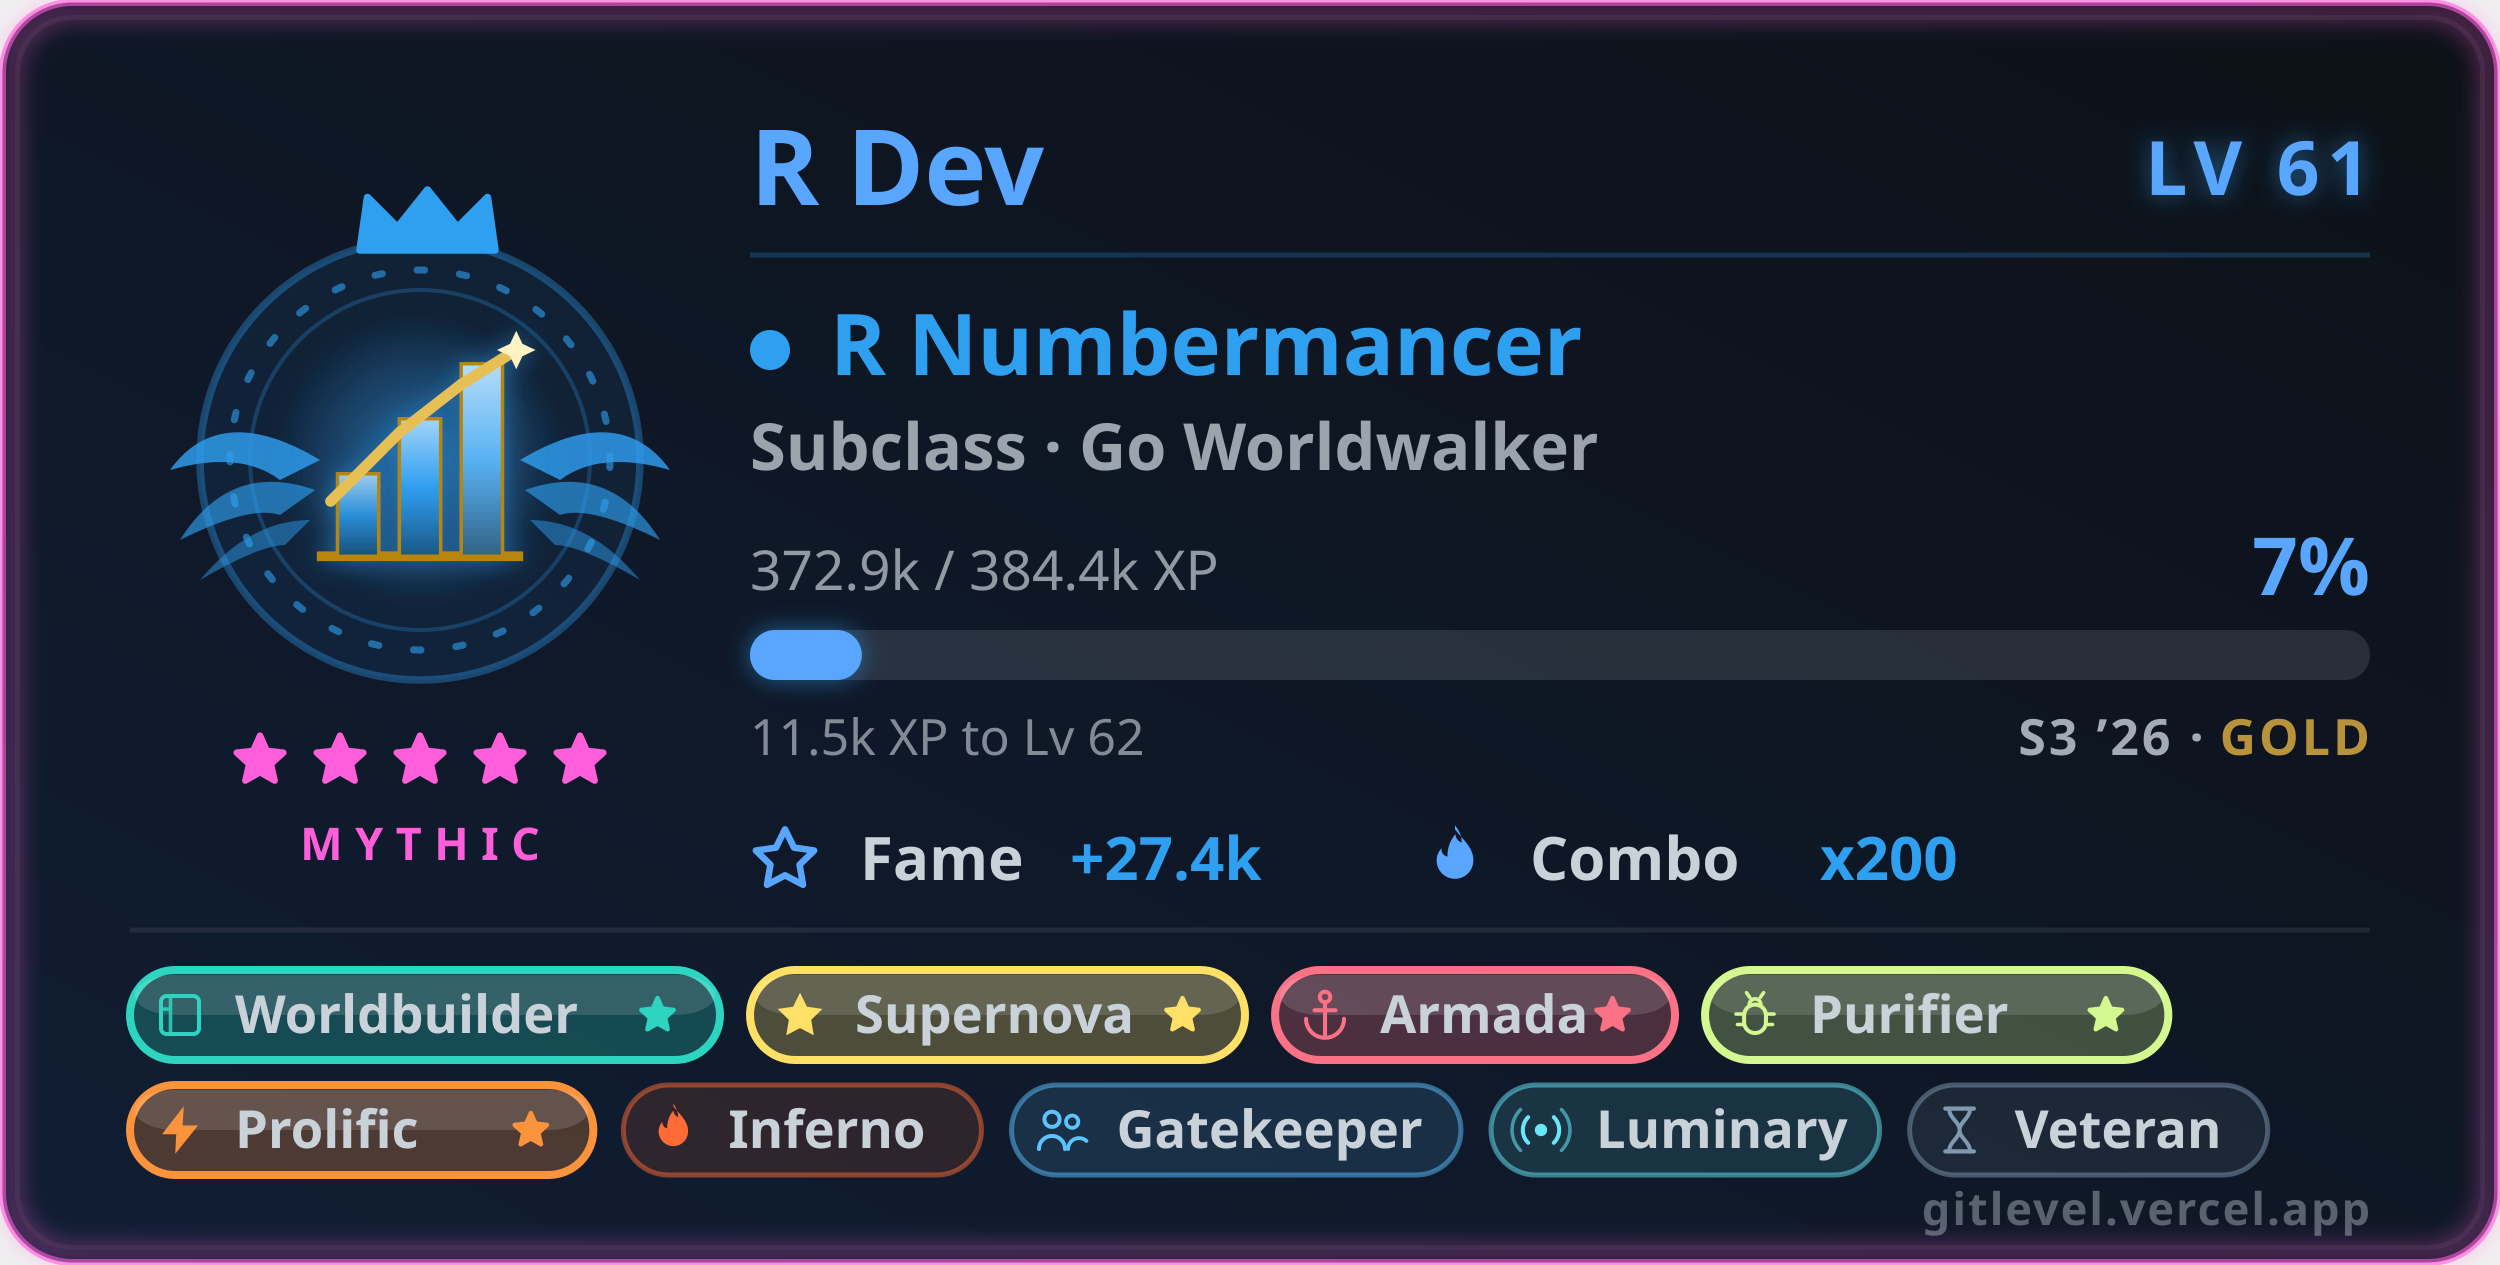
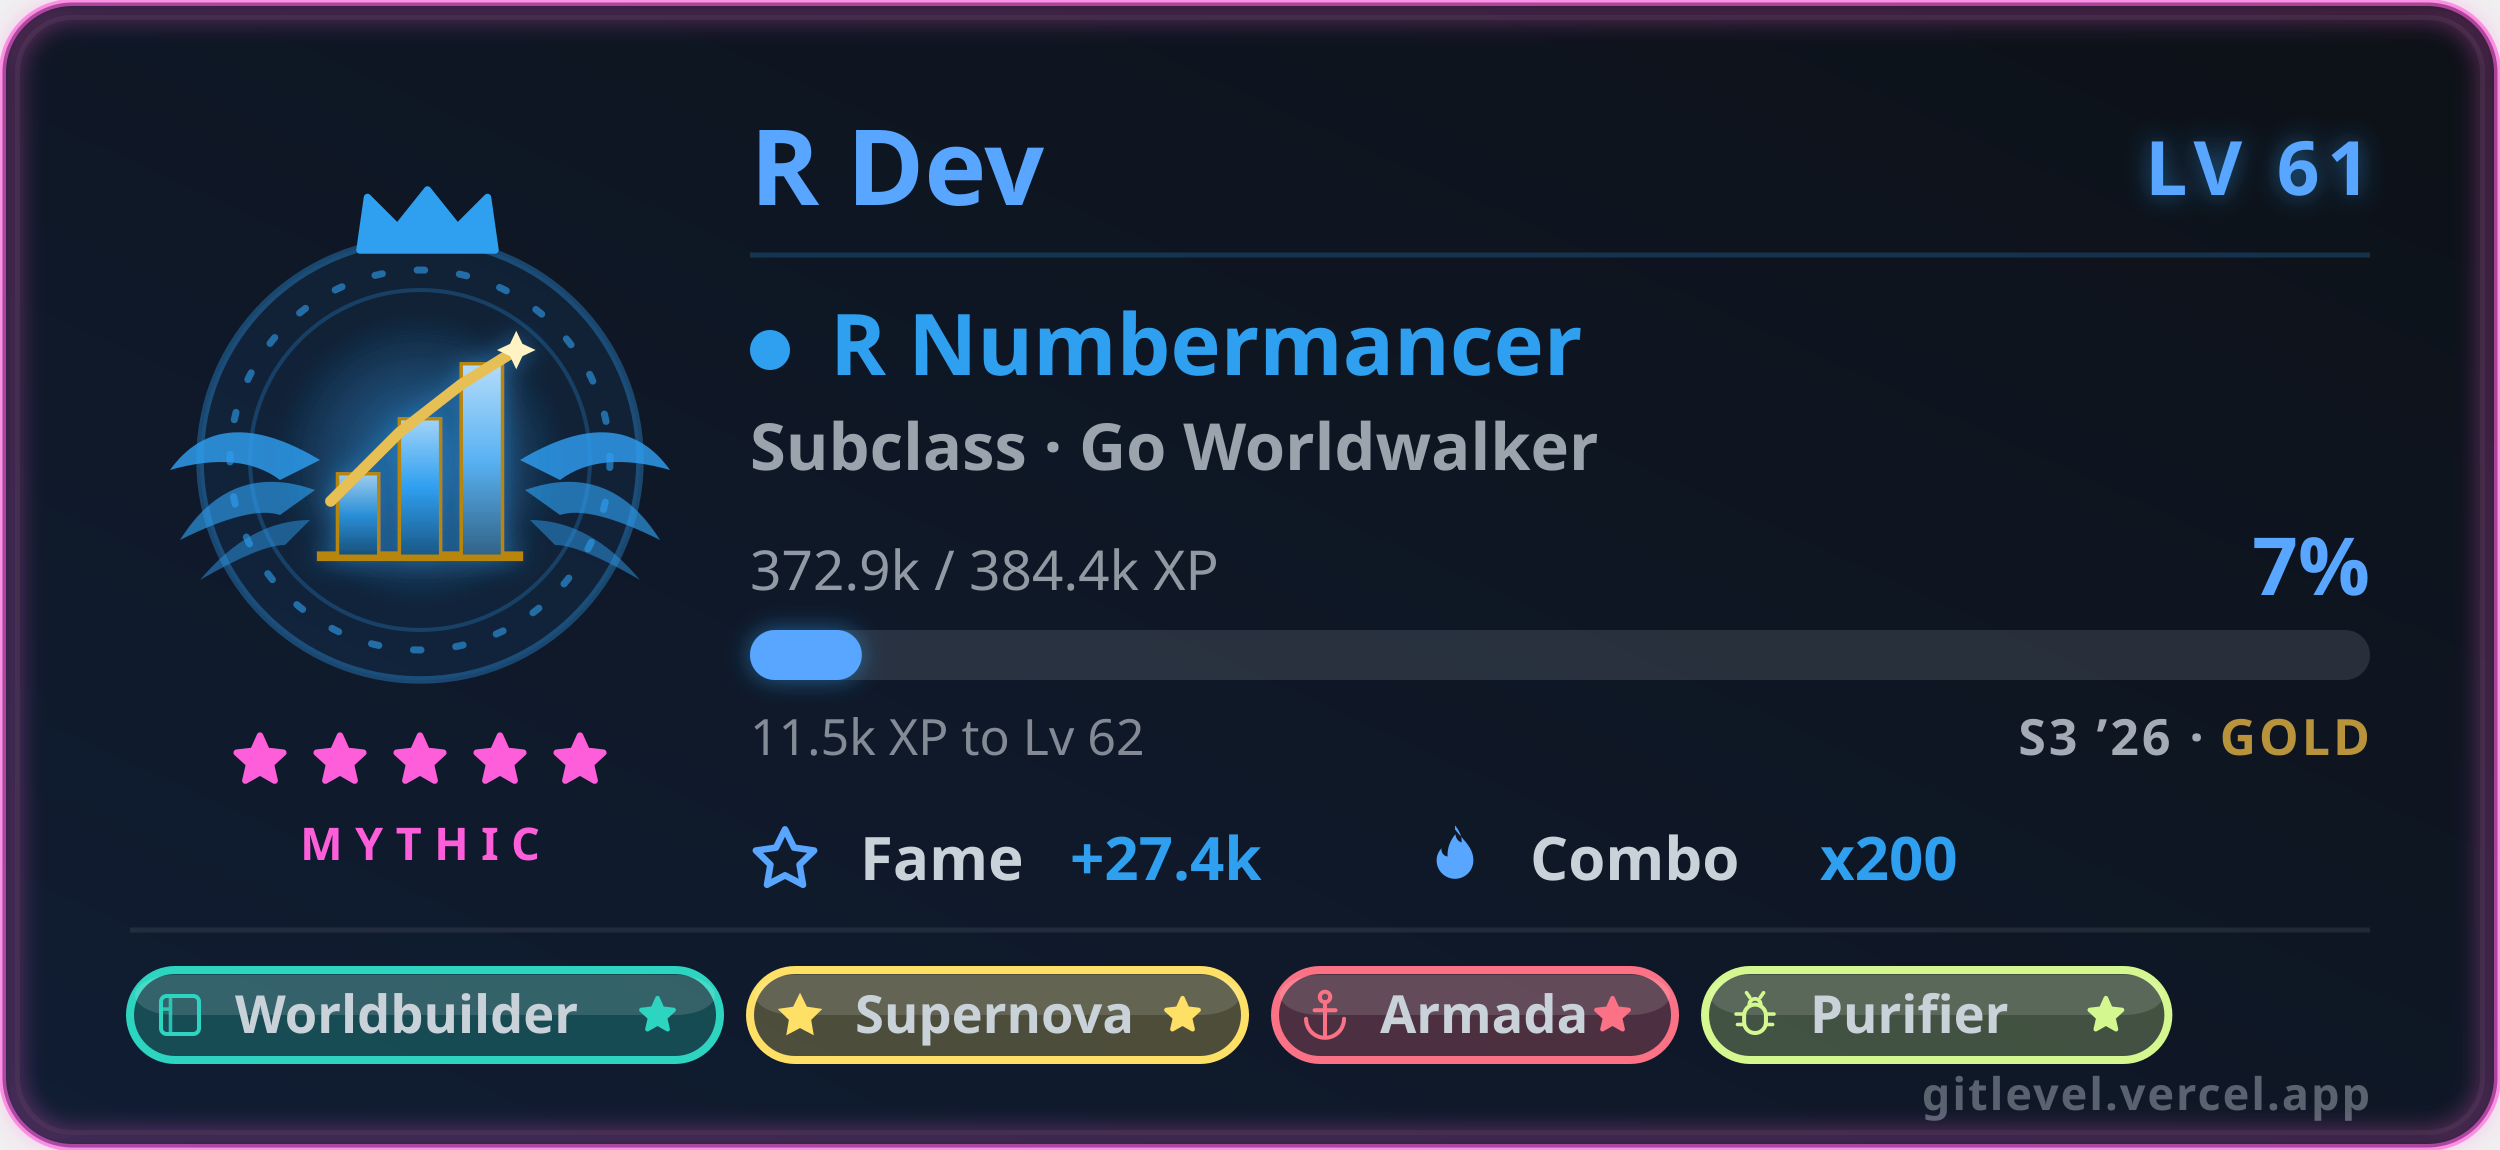
- <svg xmlns="http://www.w3.org/2000/svg" width="500" height="253" viewBox="0 0 500 253" role="img" aria-labelledby="card-title-a11y card-desc-a11y">
+ <svg xmlns="http://www.w3.org/2000/svg" width="500" height="230" viewBox="0 0 500 230" role="img" aria-labelledby="card-title-a11y card-desc-a11y">
  <style>
text { font-family: 'Segoe UI', Ubuntu, 'Helvetica Neue', sans-serif; }
.title { font-size: 18px; font-weight: 600; fill: #58a6ff; }
.title-icon { fill: #58a6ff; }
.icon { fill: #58a6ff; }


.gl-name { font-size: 21px; font-weight: 700; fill: #58a6ff; }
.gl-lvl { font-size: 15px; font-weight: 800; letter-spacing: 1.5px; fill: #58a6ff; }
.gl-class { font-size: 17px; font-weight: 700; fill: #2f9ff0; }
.gl-sub { font-size: 13px; font-weight: 600; fill: #c9d1d9; opacity: 0.75; }
.gl-meta { font-size: 11px; fill: #c9d1d9; opacity: 0.7; }
.gl-pct { font-size: 16px; font-weight: 800; fill: #58a6ff; }
.gl-chip-label { font-size: 12px; font-weight: 600; fill: #c9d1d9; }
.gl-chip-value { font-size: 12px; font-weight: 800; fill: #2f9ff0; }
.gl-hint { font-size: 10px; fill: #c9d1d9; opacity: 0.62; }
.gl-badge-label { font-size: 10.5px; font-weight: 600; }
.gl-rarity { font-size: 9px; font-weight: 700; letter-spacing: 2.5px; fill: #ff5edb; }
.gl-brand { font-size: 9px; font-weight: 600; letter-spacing: 0.4px; fill: #c9d1d9; opacity: 0.4; }
.gl-season { font-size: 10px; font-weight: 600; letter-spacing: 0.6px; fill: #c9d1d9; opacity: 0.8; }

</style>
  <defs>
    <linearGradient id="card-bg" x1="0" y1="0" x2="1" y2="1" gradientTransform="rotate(90, 0.5, 0.5)">
      <stop offset="0.0%" stop-color="#0d1117" />
      <stop offset="100.0%" stop-color="#101d33" />
    </linearGradient>
    <filter id="card-glow" x="-50%" y="-50%" width="200%" height="200%">
      <feGaussianBlur in="SourceGraphic" stdDeviation="3" result="blur" />
      <feFlood flood-color="#58a6ff" flood-opacity="0.55" result="tint" />
      <feComposite in="tint" in2="blur" operator="in" result="softGlow" />
      <feMerge>
        <feMergeNode in="softGlow" />
        <feMergeNode in="SourceGraphic" />
      </feMerge>
    </filter>
    <filter id="gl-glow" x="-60%" y="-60%" width="220%" height="220%">
      <feGaussianBlur in="SourceGraphic" stdDeviation="2.4" result="b" />
      <feFlood flood-color="#2f9ff0" flood-opacity="0.55" result="t" />
      <feComposite in="t" in2="b" operator="in" result="g" />
      <feMerge>
        <feMergeNode in="g" />
        <feMergeNode in="SourceGraphic" />
      </feMerge>
    </filter>
    <filter id="gl-rarity" x="-20%" y="-20%" width="140%" height="140%">
      <feGaussianBlur stdDeviation="2.4" />
    </filter>
  </defs>
-   <rect x="0.5" y="0.5" width="499" height="252" rx="14" fill="url(#card-bg)" stroke="#ff5edb" stroke-width="1.4" stroke-opacity="0.6" />
-   <rect x="3.5" y="3.5" width="493" height="246" rx="11" fill="none" stroke="#30363d" stroke-opacity="0.4" />
-   <rect x="2" y="2" width="496" height="249" rx="13" fill="none" stroke="#ff5edb" stroke-width="3.5" stroke-opacity="0.4" filter="url(#gl-rarity)" />
+   <rect x="0.5" y="0.5" width="499" height="229" rx="14" fill="url(#card-bg)" stroke="#ff5edb" stroke-width="1.4" stroke-opacity="0.6" />
+   <rect x="3.5" y="3.5" width="493" height="223" rx="11" fill="none" stroke="#30363d" stroke-opacity="0.4" />
+   <rect x="2" y="2" width="496" height="226" rx="13" fill="none" stroke="#ff5edb" stroke-width="3.5" stroke-opacity="0.4" filter="url(#gl-rarity)" />
  <g class="fade">
    <g class="">
      <g class="flourish">
        <g transform="translate(84,0)">
          <g transform="translate(0,92)" fill="#2f9ff0">
            <path d="M20 0 Q 40 -12 50 2 Q 36 -2 28 4 Z" opacity="0.82" />
            <path d="M21 6 Q 38 0 48 16 Q 34 9 28 11 Z" opacity="0.64" />
            <path d="M22 12 Q 34 12 44 24 Q 32 17 27 17 Z" opacity="0.48" />
          </g>
        </g>
        <g transform="translate(84,0) scale(-1,1)">
          <g transform="translate(0,92)" fill="#2f9ff0">
            <path d="M20 0 Q 40 -12 50 2 Q 36 -2 28 4 Z" opacity="0.82" />
            <path d="M21 6 Q 38 0 48 16 Q 34 9 28 11 Z" opacity="0.64" />
            <path d="M22 12 Q 34 12 44 24 Q 32 17 27 17 Z" opacity="0.48" />
          </g>
        </g>
      </g>
      <circle cx="84" cy="92" r="44" fill="#2f9ff0" fill-opacity="0.08" stroke="#2f9ff0" stroke-opacity="0.35" stroke-width="1.5" />
      <g class="">
        <circle cx="84" cy="92" r="38" fill="none" stroke="#2f9ff0" stroke-opacity="0.6" stroke-width="1.4" stroke-dasharray="1.5 7" stroke-linecap="round" />
        <circle cx="84" cy="92" r="34" fill="none" stroke="#2f9ff0" stroke-opacity="0.25" stroke-width="0.8" />
      </g>
      <g class="" filter="url(#gl-glow)">
        <svg class="" x="51" y="59" width="66" height="66" viewBox="0 0 48 48" aria-hidden="true">
          <defs>
            <radialGradient id="rHalo" cx="0.5" cy="0.5" r="0.5">
              <stop offset="0" stop-color="#2f9ff0" stop-opacity="0.42" />
              <stop offset="1" stop-color="#2f9ff0" stop-opacity="0" />
            </radialGradient>
            <linearGradient id="rBar1" x1="0" y1="0" x2="0" y2="1">
              <stop offset="0" stop-color="#9fcded" />
              <stop offset="0.5" stop-color="#2a8fd8" />
              <stop offset="1" stop-color="#174f77" />
            </linearGradient>
            <linearGradient id="rBar2" x1="0" y1="0" x2="0" y2="1">
              <stop offset="0" stop-color="#a1d4f8" />
              <stop offset="0.5" stop-color="#2f9ff0" />
              <stop offset="1" stop-color="#1a5784" />
            </linearGradient>
            <linearGradient id="rBar3" x1="0" y1="0" x2="0" y2="1">
              <stop offset="0" stop-color="#b4dcfa" />
              <stop offset="0.5" stop-color="#59b2f3" />
              <stop offset="1" stop-color="#316286" />
            </linearGradient>
          </defs>
          <circle cx="24" cy="24" r="21" fill="url(#rHalo)" />
          <path d="M9 38 H39" stroke="#b8860b" stroke-width="1.4" />
          <rect x="12" y="26" width="6" height="12" fill="url(#rBar1)" stroke="#b8860b" stroke-width="0.5" />
          <rect x="21" y="18" width="6" height="20" fill="url(#rBar2)" stroke="#b8860b" stroke-width="0.5" />
          <rect x="30" y="10" width="6" height="28" fill="url(#rBar3)" stroke="#b8860b" stroke-width="0.5" />
          <path d="M11 30 L21 20 L30 13 L38 8" fill="none" stroke="#e6bf55" stroke-width="1.6" stroke-linecap="round" stroke-linejoin="round" />
          <path d="M38 5.2 l0.896 1.904 l1.904 0.896 l-1.904 0.896 l-0.896 1.904 l-0.896 -1.904 l-1.904 -0.896 l1.904 -0.896 Z" fill="#fff3c4" />
        </svg>
      </g>
      <g transform="translate(69, 36.5) scale(1.5)">
        <path d="M2 9 L3 2 L7 6 L11 1 L15 6 L19 2 L20 9 Z" fill="#2f9ff0" stroke="#2f9ff0" stroke-width="1" stroke-linejoin="round" />
      </g>
    </g>
    <g>
      <g class="" transform="translate(45.5, 145.5) scale(0.5416667)" fill="#ff5edb" stroke="#ff5edb" stroke-width="2.4" stroke-linejoin="round" stroke-linecap="round" opacity="1">
        <path d="M12 3 L14.5 8.6 L20.6 9.3 L16 13.5 L17.4 19.6 L12 16.5 L6.6 19.6 L8 13.5 L3.4 9.3 L9.5 8.6 Z" />
      </g>
      <g class="" transform="translate(61.5, 145.5) scale(0.5416667)" fill="#ff5edb" stroke="#ff5edb" stroke-width="2.4" stroke-linejoin="round" stroke-linecap="round" opacity="1">
        <path d="M12 3 L14.5 8.6 L20.6 9.3 L16 13.5 L17.4 19.6 L12 16.5 L6.6 19.6 L8 13.5 L3.4 9.3 L9.5 8.6 Z" />
      </g>
      <g class="" transform="translate(77.5, 145.5) scale(0.5416667)" fill="#ff5edb" stroke="#ff5edb" stroke-width="2.4" stroke-linejoin="round" stroke-linecap="round" opacity="1">
        <path d="M12 3 L14.5 8.6 L20.6 9.3 L16 13.5 L17.4 19.6 L12 16.5 L6.6 19.6 L8 13.5 L3.4 9.3 L9.5 8.6 Z" />
      </g>
      <g class="" transform="translate(93.5, 145.5) scale(0.5416667)" fill="#ff5edb" stroke="#ff5edb" stroke-width="2.4" stroke-linejoin="round" stroke-linecap="round" opacity="1">
        <path d="M12 3 L14.5 8.6 L20.6 9.3 L16 13.5 L17.4 19.6 L12 16.5 L6.6 19.6 L8 13.5 L3.4 9.3 L9.5 8.6 Z" />
      </g>
      <g class="" transform="translate(109.5, 145.5) scale(0.5416667)" fill="#ff5edb" stroke="#ff5edb" stroke-width="2.4" stroke-linejoin="round" stroke-linecap="round" opacity="1">
        <path d="M12 3 L14.5 8.6 L20.6 9.3 L16 13.5 L17.4 19.6 L12 16.5 L6.6 19.6 L8 13.5 L3.4 9.3 L9.5 8.6 Z" />
      </g>
    </g>
    <text class="gl-rarity" x="84" y="172" text-anchor="middle">MYTHIC</text>
  </g>
  <g class="fade" style="animation-delay:.15s">
    <text class="gl-name" x="150" y="41">R Dev</text>
    <text class="gl-lvl glow-pulse" x="474" y="39" text-anchor="end" filter="url(#gl-glow)">LV 61</text>
    <line x1="150" y1="51" x2="474" y2="51" stroke="#2f9ff0" stroke-opacity="0.22" stroke-width="1" />
    <circle cx="154" cy="70" r="4" fill="#2f9ff0" />
    <text class="gl-class" x="166" y="75">R Numbermancer</text>
    <text class="gl-sub" x="150" y="94">Subclass · Go Worldwalker</text>
    <text class="gl-meta" x="150" y="118">372.9k / 384.4k XP</text>
    <text class="gl-pct " x="474" y="119" text-anchor="end">7%</text>
    <rect x="150" y="126" width="324" height="10" rx="5" fill="#c9d1d9" fill-opacity="0.14" />
    <rect class="xp-fill " x="150" y="126" width="22.364" height="10" rx="5" fill="#58a6ff" filter="url(#gl-glow)" />
    <text class="gl-hint" x="150" y="151">11.5k XP to Lv 62</text>
    <text class="gl-season" x="474" y="151" text-anchor="end">S3 ’26 · <tspan fill="#e3b341" font-weight="800">GOLD</tspan>
    </text>
    <g transform="translate(150, 176)">
      <svg class="icon" x="0" y="-11" width="14" height="14" viewBox="0 0 16 16" aria-hidden="true">
        <path fill-rule="evenodd" d="M8 .25a.75.75 0 0 1 .673.418l1.882 3.815 4.21.612a.75.75 0 0 1 .416 1.279l-3.046 2.97.719 4.192a.75.75 0 0 1-1.088.791L8 12.347l-3.766 1.98a.75.75 0 0 1-1.088-.79l.72-4.194L.818 6.374a.75.75 0 0 1 .416-1.28l4.21-.611L7.327.668A.75.75 0 0 1 8 .25zm0 2.445L6.615 5.5a.75.75 0 0 1-.564.41l-3.097.45 2.24 2.184a.75.75 0 0 1 .216.664l-.528 3.084 2.769-1.456a.75.75 0 0 1 .698 0l2.77 1.456-.53-3.084a.75.75 0 0 1 .216-.664l2.24-2.183-3.096-.45a.75.75 0 0 1-.564-.41L8 2.694v.001z" />
      </svg>
      <text class="gl-chip-label" x="22" y="0">Fame</text>
      <text class="gl-chip-value" x="64" y="0">+27.4k</text>
    </g>
    <g transform="translate(284, 176)">
      <svg class="icon" x="0" y="-11" width="14" height="14" viewBox="0 0 16 16" aria-hidden="true">
        <path fill-rule="evenodd" d="M8 1c1.7 2.3 4.2 4 4.2 7.1a4.2 4.2 0 0 1-8.4 0c0-1.1.4-2 1.1-2.8-.1 1 .5 1.8 1.4 1.9-.1-1.9.6-3.7 1.8-5.1.1 1 .6 1.6 1.4 1.9.1-1.4-.5-2.7-1.5-3.9z" />
      </svg>
      <text class="gl-chip-label" x="22" y="0">Combo</text>
      <text class="gl-chip-value" x="80" y="0">x200</text>
    </g>
  </g>
  <g class="fade" style="animation-delay:.2s">
    <line x1="26" y1="186" x2="474" y2="186" stroke="#c9d1d9" stroke-opacity="0.1" stroke-width="1" />
    <g>
      <rect x="26" y="194" width="118.003" height="18" rx="9" fill="#2dd4bf" fill-opacity="0.26" stroke="#2dd4bf" stroke-opacity="1" stroke-width="1.6" />
      <rect x="27" y="195" width="116.003" height="8" rx="8" fill="#ffffff" fill-opacity="0.13" />
      <g transform="translate(30.3, 197.3) scale(0.475)">
        <rect x="4" y="4" width="16" height="16" rx="2.4" fill="none" stroke="#2dd4bf" stroke-width="1.7" />
        <path d="M8 4v16 M4 9.5h4" fill="none" stroke="#2dd4bf" stroke-width="1.5" opacity="0.85" />
      </g>
      <text class="gl-badge-label" x="47" y="206.6" fill="#c9d1d9" font-weight="800">Worldbuilder</text>
      <g class="" transform="translate(127.0032, 198.5) scale(0.375)" fill="#2dd4bf" stroke="#2dd4bf" stroke-width="2.4" stroke-linejoin="round" stroke-linecap="round" opacity="1">
        <path d="M12 3 L14.5 8.6 L20.6 9.3 L16 13.5 L17.4 19.6 L12 16.5 L6.6 19.6 L8 13.5 L3.4 9.3 L9.5 8.6 Z" />
      </g>
    </g>
    <g>
      <rect x="150.003" y="194" width="99.002" height="18" rx="9" fill="#ffe066" fill-opacity="0.26" stroke="#ffe066" stroke-opacity="1" stroke-width="1.6" />
      <rect x="151.003" y="195" width="97.002" height="8" rx="8" fill="#ffffff" fill-opacity="0.13" />
      <g transform="translate(154.3032, 197.3) scale(0.475)">
        <path d="M12 2.6 14.9 8.5 21.4 9.45 16.7 14.05 17.8 20.55 12 17.5 6.2 20.55 7.3 14.05 2.6 9.45 9.1 8.5Z" fill="#ffe066" />
      </g>
      <text class="gl-badge-label" x="171.003" y="206.6" fill="#c9d1d9" font-weight="800">Supernova</text>
      <g class="" transform="translate(232.0056, 198.5) scale(0.375)" fill="#ffe066" stroke="#ffe066" stroke-width="2.4" stroke-linejoin="round" stroke-linecap="round" opacity="1">
        <path d="M12 3 L14.5 8.6 L20.6 9.3 L16 13.5 L17.4 19.6 L12 16.5 L6.6 19.6 L8 13.5 L3.4 9.3 L9.5 8.6 Z" />
      </g>
    </g>
    <g>
      <rect x="255.006" y="194" width="80.002" height="18" rx="9" fill="#fb7185" fill-opacity="0.26" stroke="#fb7185" stroke-opacity="1" stroke-width="1.6" />
      <rect x="256.006" y="195" width="78.002" height="8" rx="8" fill="#ffffff" fill-opacity="0.13" />
      <g transform="translate(259.3056, 197.3) scale(0.475)">
        <circle cx="12" cy="4.4" r="2.2" fill="none" stroke="#fb7185" stroke-width="1.7" />
        <path d="M12 6.6V21M7.6 10h8.8" fill="none" stroke="#fb7185" stroke-width="1.7" stroke-linejoin="round" stroke-linecap="round" />
        <path d="M4 13.6a8 8 0 0 0 16 0" fill="none" stroke="#fb7185" stroke-width="1.7" stroke-linejoin="round" stroke-linecap="round" />
      </g>
      <text class="gl-badge-label" x="276.006" y="206.6" fill="#c9d1d9" font-weight="800">Armada</text>
      <g class="" transform="translate(318.0072, 198.5) scale(0.375)" fill="#fb7185" stroke="#fb7185" stroke-width="2.4" stroke-linejoin="round" stroke-linecap="round" opacity="1">
        <path d="M12 3 L14.5 8.6 L20.6 9.3 L16 13.5 L17.4 19.6 L12 16.5 L6.6 19.6 L8 13.5 L3.4 9.3 L9.5 8.6 Z" />
      </g>
    </g>
    <g>
      <rect x="341.007" y="194" width="92.669" height="18" rx="9" fill="#d4f88f" fill-opacity="0.26" stroke="#d4f88f" stroke-opacity="1" stroke-width="1.6" />
      <rect x="342.007" y="195" width="90.669" height="8" rx="8" fill="#ffffff" fill-opacity="0.13" />
      <g transform="translate(345.3072, 197.3) scale(0.475)">
        <rect x="7.4" y="7.6" width="9.2" height="12" rx="4.6" fill="none" stroke="#d4f88f" stroke-width="1.7" />
        <path d="M9.6 7.6a2.4 2.4 0 0 1 4.8 0" fill="none" stroke="#d4f88f" stroke-width="1.6" stroke-linejoin="round" stroke-linecap="round" />
        <path d="M7.4 11.6H4M16.6 11.6H20M7.4 16H4.6M16.6 16H19.4M9.8 4.6 8.4 2.6M14.2 4.6 15.6 2.6" fill="none" stroke="#d4f88f" stroke-width="1.5" stroke-linejoin="round" stroke-linecap="round" />
      </g>
      <text class="gl-badge-label" x="362.007" y="206.6" fill="#c9d1d9" font-weight="800">Purifier</text>
      <g class="" transform="translate(416.676, 198.5) scale(0.375)" fill="#d4f88f" stroke="#d4f88f" stroke-width="2.4" stroke-linejoin="round" stroke-linecap="round" opacity="1">
        <path d="M12 3 L14.5 8.6 L20.6 9.3 L16 13.5 L17.4 19.6 L12 16.5 L6.6 19.6 L8 13.5 L3.4 9.3 L9.5 8.6 Z" />
      </g>
    </g>
-     <g>
-       <rect x="26" y="217" width="92.669" height="18" rx="9" fill="#fb923c" fill-opacity="0.26" stroke="#fb923c" stroke-opacity="1" stroke-width="1.6" />
-       <rect x="27" y="218" width="90.669" height="8" rx="8" fill="#ffffff" fill-opacity="0.13" />
-       <g transform="translate(30.3, 220.3) scale(0.475)">
-         <path d="M13.6 2 4.4 13.8h6L10 22l9.6-11.9h-6.5Z" fill="#fb923c" />
-       </g>
-       <text class="gl-badge-label" x="47" y="229.6" fill="#c9d1d9" font-weight="800">Prolific</text>
-       <g class="" transform="translate(101.6688, 221.5) scale(0.375)" fill="#fb923c" stroke="#fb923c" stroke-width="2.4" stroke-linejoin="round" stroke-linecap="round" opacity="1">
-         <path d="M12 3 L14.5 8.6 L20.6 9.3 L16 13.5 L17.4 19.6 L12 16.5 L6.6 19.6 L8 13.5 L3.4 9.3 L9.5 8.6 Z" />
-       </g>
-     </g>
-     <g>
-       <rect x="124.669" y="217" width="71.63" height="18" rx="9" fill="#ff6b35" fill-opacity="0.13" stroke="#ff6b35" stroke-opacity="0.5" stroke-width="1" />
-       <g transform="translate(128.9688, 220.3) scale(0.475)">
-         <path d="M12 2c2.5 3.4 6.2 6 6.2 10.6a6.2 6.2 0 0 1-12.4 0c0-1.6.6-3 1.6-4.1-.1 1.5.8 2.6 2 2.8-.1-2.8.9-5.4 2.6-7.5.2 1.5.9 2.4 2.1 2.8-.2-2-.8-4-2.1-5.6Z" fill="#ff6b35" />
-       </g>
-       <text class="gl-badge-label" x="145.669" y="229.6" fill="#c9d1d9">Inferno</text>
-     </g>
-     <g>
-       <rect x="202.299" y="217" width="89.9" height="18" rx="9" fill="#5cc3ff" fill-opacity="0.13" stroke="#5cc3ff" stroke-opacity="0.5" stroke-width="1" />
-       <g transform="translate(206.5988, 220.3) scale(0.475)">
-         <circle cx="8" cy="7.5" r="3.2" fill="none" stroke="#5cc3ff" stroke-width="1.7" />
-         <path d="M2.5 20a5.5 5.5 0 0 1 11 0" fill="none" stroke="#5cc3ff" stroke-width="1.7" stroke-linecap="round" />
-         <circle cx="16.5" cy="8.5" r="2.6" fill="none" stroke="#5cc3ff" stroke-width="1.6" />
-         <path d="M14.8 20a4.6 4.6 0 0 1 7.7-3.4" fill="none" stroke="#5cc3ff" stroke-width="1.6" stroke-linecap="round" />
-       </g>
-       <text class="gl-badge-label" x="223.299" y="229.6" fill="#c9d1d9">Gatekeeper</text>
-     </g>
-     <g>
-       <rect x="298.199" y="217" width="77.72" height="18" rx="9" fill="#67e8f9" fill-opacity="0.13" stroke="#67e8f9" stroke-opacity="0.5" stroke-width="1" />
-       <g transform="translate(302.4988, 220.3) scale(0.475)">
-         <circle cx="12" cy="12" r="2.6" fill="#67e8f9" />
-         <path d="M6.6 6.6a7.6 7.6 0 0 0 0 10.8M17.4 6.6a7.6 7.6 0 0 1 0 10.8" fill="none" stroke="#67e8f9" stroke-width="1.7" stroke-linejoin="round" stroke-linecap="round" />
-         <path d="M3.4 3.4a12.1 12.1 0 0 0 0 17.2M20.6 3.4a12.1 12.1 0 0 1 0 17.2" fill="none" stroke="#67e8f9" stroke-width="1.5" stroke-linejoin="round" stroke-linecap="round" opacity="0.55" />
-       </g>
-       <text class="gl-badge-label" x="319.199" y="229.6" fill="#c9d1d9">Luminary</text>
-     </g>
-     <g>
-       <rect x="381.919" y="217" width="71.63" height="18" rx="9" fill="#8098b0" fill-opacity="0.13" stroke="#8098b0" stroke-opacity="0.5" stroke-width="1" />
-       <g transform="translate(386.2188, 220.3) scale(0.475)">
-         <path d="M6 3h12M6 21h12" fill="none" stroke="#8098b0" stroke-width="1.8" stroke-linejoin="round" stroke-linecap="round" />
-         <path d="M7.6 3c0 4 4.4 5.6 4.4 9s-4.4 5-4.4 9M16.4 3c0 4-4.4 5.6-4.4 9s4.4 5 4.4 9" fill="none" stroke="#8098b0" stroke-width="1.7" stroke-linejoin="round" stroke-linecap="round" />
-       </g>
-       <text class="gl-badge-label" x="402.919" y="229.6" fill="#c9d1d9">Veteran</text>
-     </g>
  </g>
-   <text class="gl-brand" x="474" y="245" text-anchor="end">gitlevel.vercel.app</text>
+   <text class="gl-brand" x="474" y="222" text-anchor="end">gitlevel.vercel.app</text>
</svg>
